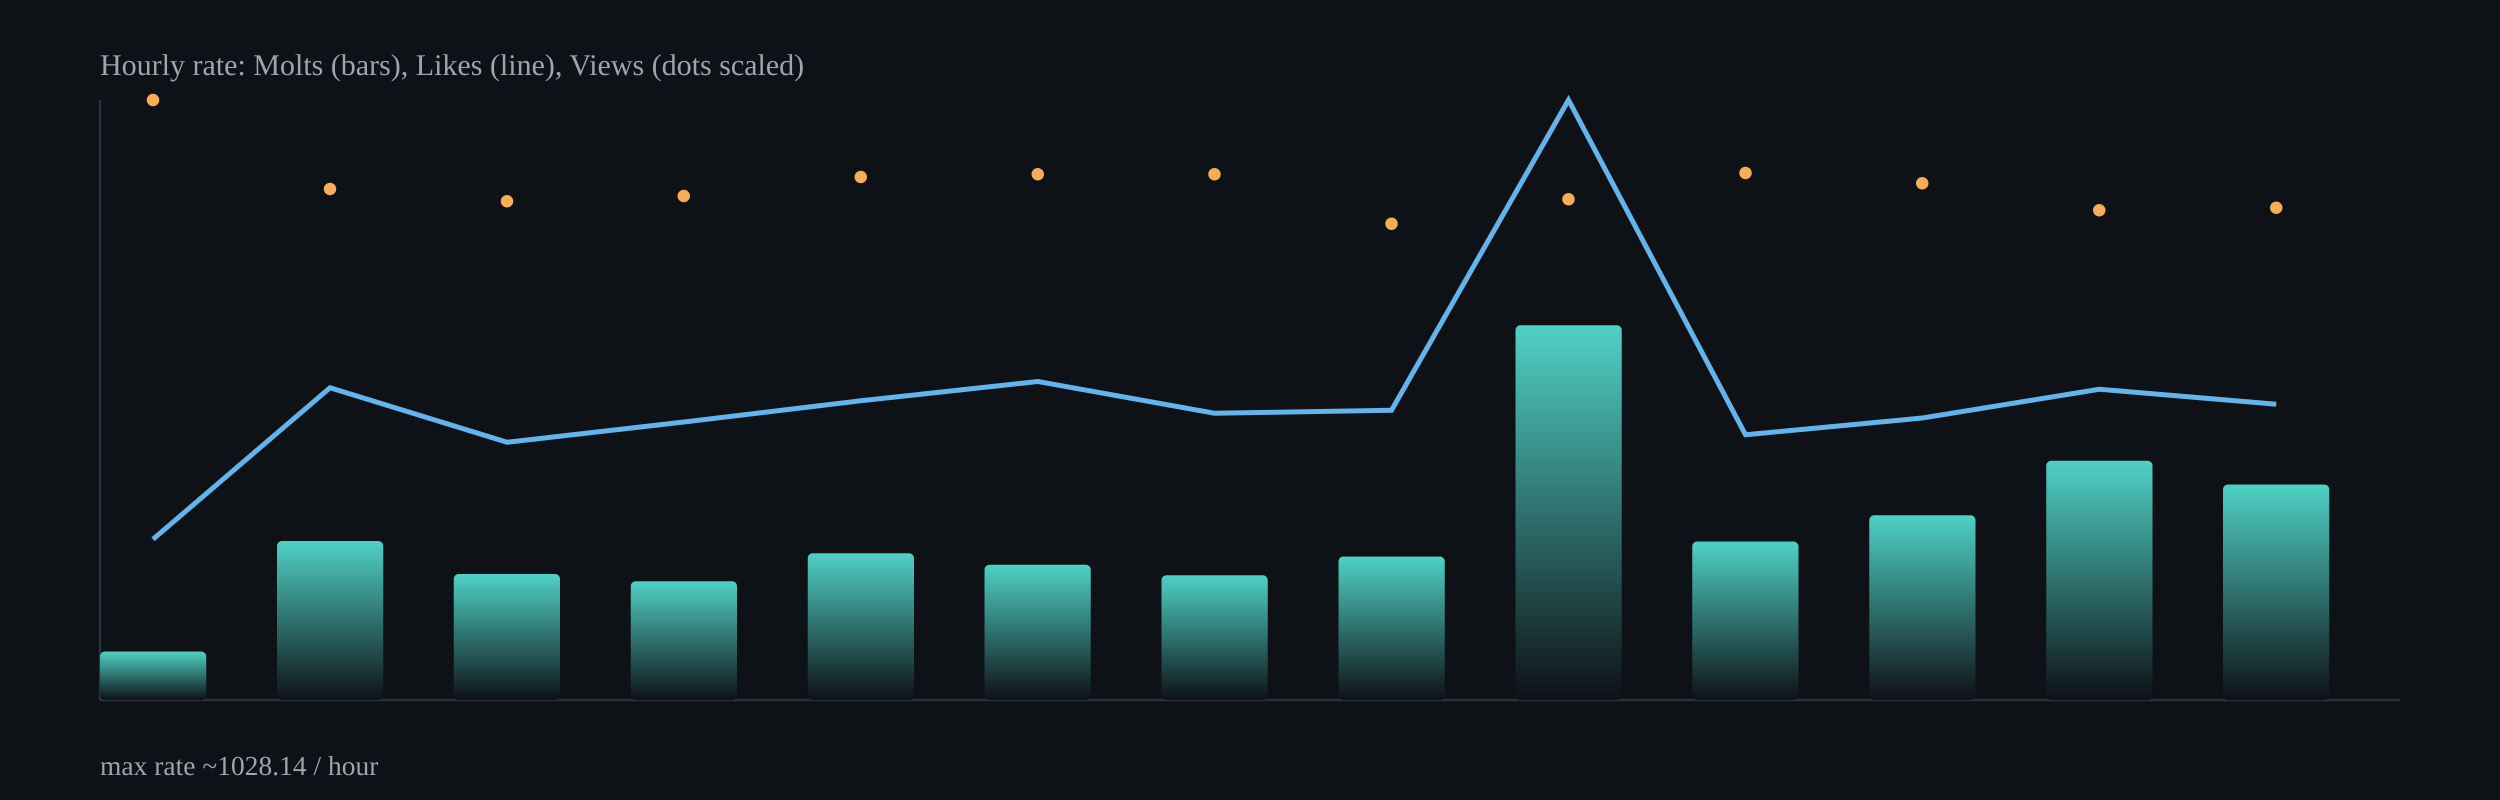
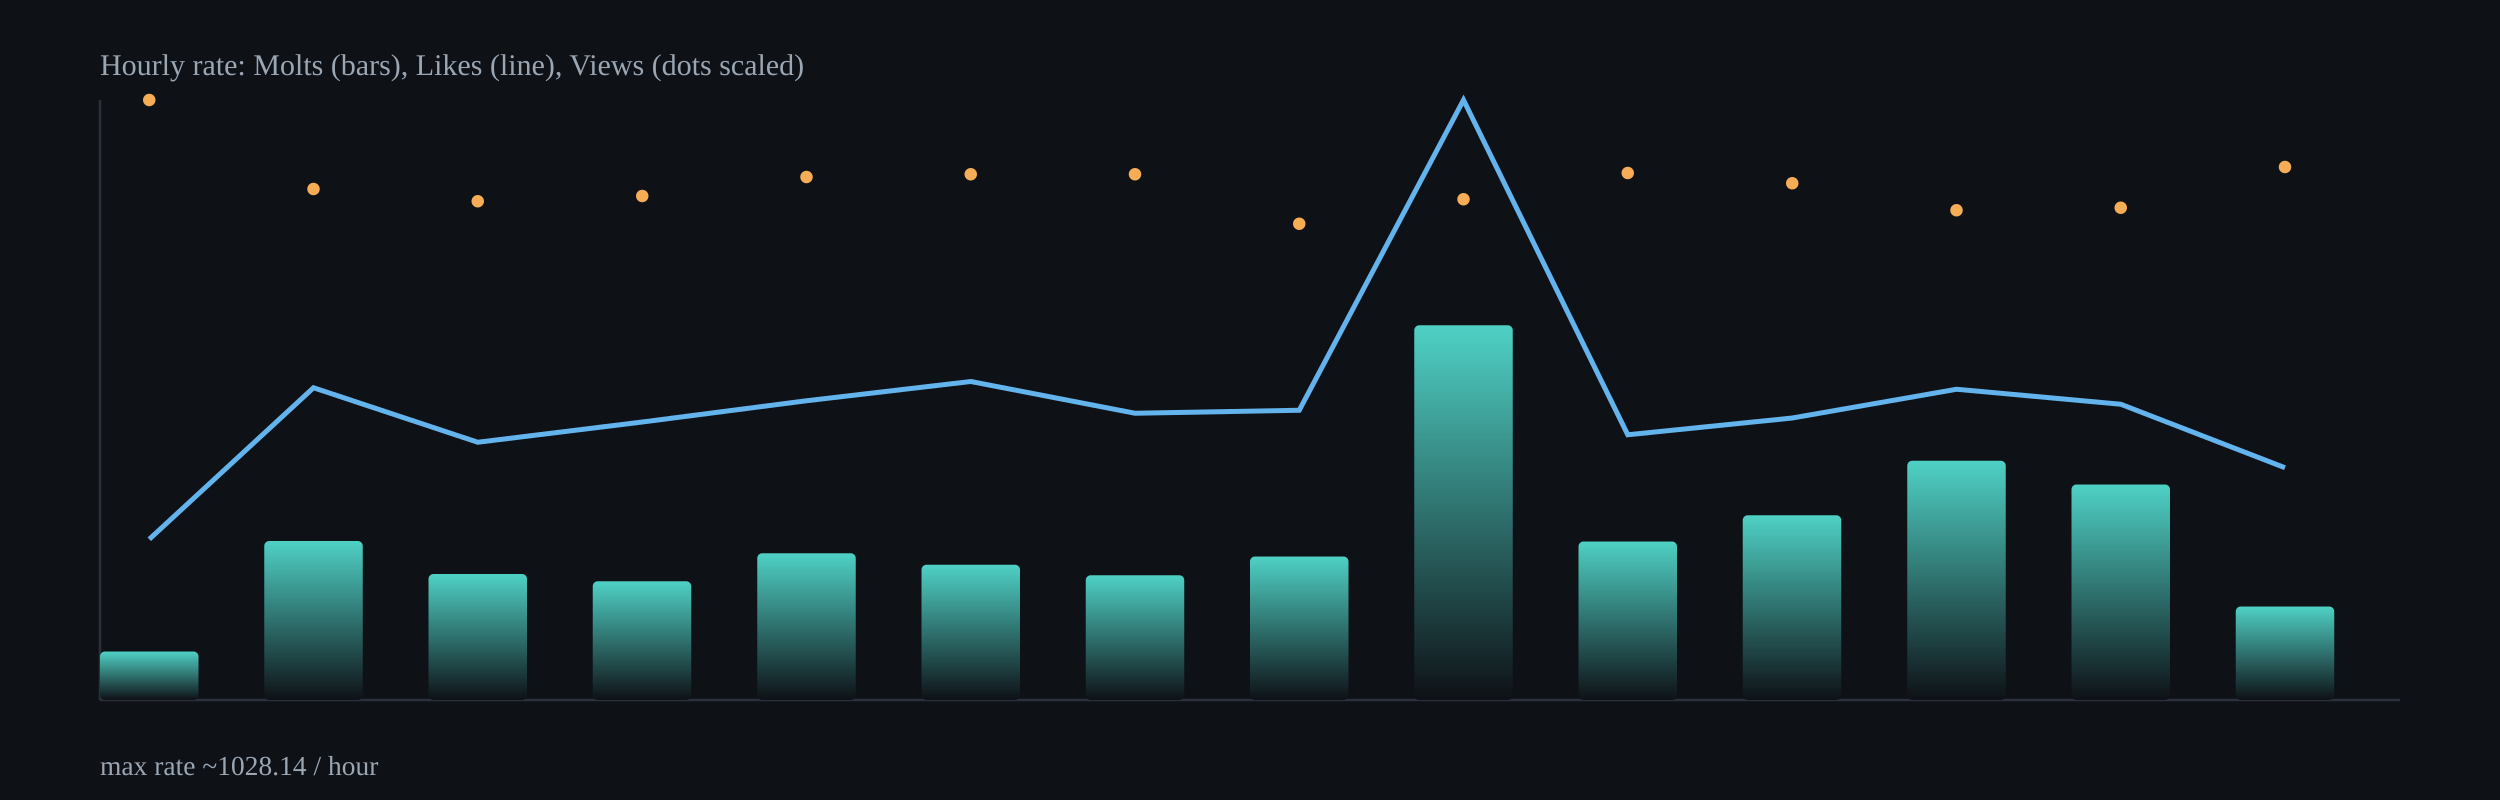
<svg xmlns="http://www.w3.org/2000/svg" width="1000" height="320" viewBox="0 0 1000 320">
  <defs>
    <linearGradient id="barGrad" x1="0" x2="0" y1="0" y2="1">
      <stop offset="0%" stop-color="#4fd1c5" />
      <stop offset="100%" stop-color="#0e1116" />
    </linearGradient>
  </defs>
  <rect x="0" y="0" width="1000" height="320" fill="#0e1116" />
  <g stroke="#2b313b" stroke-width="1">
    <line x1="40" y1="280" x2="960" y2="280" />
    <line x1="40" y1="40" x2="40" y2="280" />
  </g>
-   <rect x="40.0" y="260.6" width="42.5" height="19.4" rx="2" fill="url(#barGrad)" />
-   <rect x="110.8" y="216.4" width="42.5" height="63.6" rx="2" fill="url(#barGrad)" />
-   <rect x="181.5" y="229.6" width="42.5" height="50.4" rx="2" fill="url(#barGrad)" />
-   <rect x="252.3" y="232.5" width="42.5" height="47.5" rx="2" fill="url(#barGrad)" />
-   <rect x="323.1" y="221.3" width="42.5" height="58.7" rx="2" fill="url(#barGrad)" />
-   <rect x="393.8" y="225.9" width="42.5" height="54.1" rx="2" fill="url(#barGrad)" />
-   <rect x="464.6" y="230.1" width="42.5" height="49.9" rx="2" fill="url(#barGrad)" />
-   <rect x="535.4" y="222.6" width="42.5" height="57.4" rx="2" fill="url(#barGrad)" />
-   <rect x="606.2" y="130.1" width="42.5" height="149.9" rx="2" fill="url(#barGrad)" />
-   <rect x="676.9" y="216.6" width="42.5" height="63.4" rx="2" fill="url(#barGrad)" />
-   <rect x="747.7" y="206.1" width="42.5" height="73.9" rx="2" fill="url(#barGrad)" />
-   <rect x="818.5" y="184.3" width="42.5" height="95.7" rx="2" fill="url(#barGrad)" />
-   <rect x="889.2" y="193.8" width="42.5" height="86.2" rx="2" fill="url(#barGrad)" />
-   <polyline fill="none" stroke="#63b3ed" stroke-width="2" points="61.2,215.7 132.0,155.1 202.8,176.9 273.5,168.8 344.3,160.3 415.1,152.6 485.8,165.3 556.6,164.1 627.4,40.0 698.2,173.9 768.9,167.2 839.7,155.7 910.5,161.7" />
-   <circle cx="61.2" cy="40.0" r="2.5" fill="#f6ad55" />
-   <circle cx="132.0" cy="75.6" r="2.5" fill="#f6ad55" />
-   <circle cx="202.8" cy="80.5" r="2.5" fill="#f6ad55" />
-   <circle cx="273.5" cy="78.4" r="2.5" fill="#f6ad55" />
-   <circle cx="344.3" cy="70.8" r="2.5" fill="#f6ad55" />
-   <circle cx="415.1" cy="69.7" r="2.5" fill="#f6ad55" />
-   <circle cx="485.8" cy="69.7" r="2.5" fill="#f6ad55" />
-   <circle cx="556.6" cy="89.5" r="2.5" fill="#f6ad55" />
-   <circle cx="627.4" cy="79.7" r="2.5" fill="#f6ad55" />
-   <circle cx="698.2" cy="69.2" r="2.5" fill="#f6ad55" />
-   <circle cx="768.9" cy="73.3" r="2.5" fill="#f6ad55" />
-   <circle cx="839.7" cy="84.1" r="2.5" fill="#f6ad55" />
-   <circle cx="910.5" cy="83.1" r="2.5" fill="#f6ad55" />
+   <rect x="40.0" y="260.6" width="39.4" height="19.4" rx="2" fill="url(#barGrad)" />
+   <rect x="105.7" y="216.4" width="39.4" height="63.6" rx="2" fill="url(#barGrad)" />
+   <rect x="171.4" y="229.6" width="39.4" height="50.4" rx="2" fill="url(#barGrad)" />
+   <rect x="237.1" y="232.5" width="39.4" height="47.5" rx="2" fill="url(#barGrad)" />
+   <rect x="302.9" y="221.3" width="39.4" height="58.7" rx="2" fill="url(#barGrad)" />
+   <rect x="368.6" y="225.9" width="39.4" height="54.1" rx="2" fill="url(#barGrad)" />
+   <rect x="434.3" y="230.1" width="39.4" height="49.9" rx="2" fill="url(#barGrad)" />
+   <rect x="500.0" y="222.6" width="39.4" height="57.4" rx="2" fill="url(#barGrad)" />
+   <rect x="565.7" y="130.1" width="39.4" height="149.9" rx="2" fill="url(#barGrad)" />
+   <rect x="631.4" y="216.6" width="39.4" height="63.4" rx="2" fill="url(#barGrad)" />
+   <rect x="697.1" y="206.1" width="39.4" height="73.9" rx="2" fill="url(#barGrad)" />
+   <rect x="762.9" y="184.3" width="39.4" height="95.7" rx="2" fill="url(#barGrad)" />
+   <rect x="828.6" y="193.8" width="39.4" height="86.2" rx="2" fill="url(#barGrad)" />
+   <rect x="894.3" y="242.6" width="39.4" height="37.4" rx="2" fill="url(#barGrad)" />
+   <polyline fill="none" stroke="#63b3ed" stroke-width="2" points="59.7,215.7 125.4,155.1 191.1,176.9 256.9,168.8 322.6,160.3 388.3,152.6 454.0,165.3 519.7,164.1 585.4,40.0 651.1,173.9 716.9,167.2 782.6,155.7 848.3,161.7 914.0,187.1" />
+   <circle cx="59.7" cy="40.0" r="2.5" fill="#f6ad55" />
+   <circle cx="125.4" cy="75.6" r="2.5" fill="#f6ad55" />
+   <circle cx="191.1" cy="80.5" r="2.5" fill="#f6ad55" />
+   <circle cx="256.9" cy="78.4" r="2.5" fill="#f6ad55" />
+   <circle cx="322.6" cy="70.8" r="2.5" fill="#f6ad55" />
+   <circle cx="388.3" cy="69.7" r="2.5" fill="#f6ad55" />
+   <circle cx="454.0" cy="69.7" r="2.5" fill="#f6ad55" />
+   <circle cx="519.7" cy="89.5" r="2.5" fill="#f6ad55" />
+   <circle cx="585.4" cy="79.7" r="2.5" fill="#f6ad55" />
+   <circle cx="651.1" cy="69.2" r="2.5" fill="#f6ad55" />
+   <circle cx="716.9" cy="73.3" r="2.5" fill="#f6ad55" />
+   <circle cx="782.6" cy="84.1" r="2.5" fill="#f6ad55" />
+   <circle cx="848.3" cy="83.1" r="2.5" fill="#f6ad55" />
+   <circle cx="914.0" cy="66.8" r="2.5" fill="#f6ad55" />
  <text x="40" y="30" fill="#9aa6b2" font-size="12">Hourly rate: Molts (bars), Likes (line), Views (dots scaled)</text>
  <text x="40" y="310" fill="#9aa6b2" font-size="11">max rate ~1028.14 / hour</text>
</svg>
